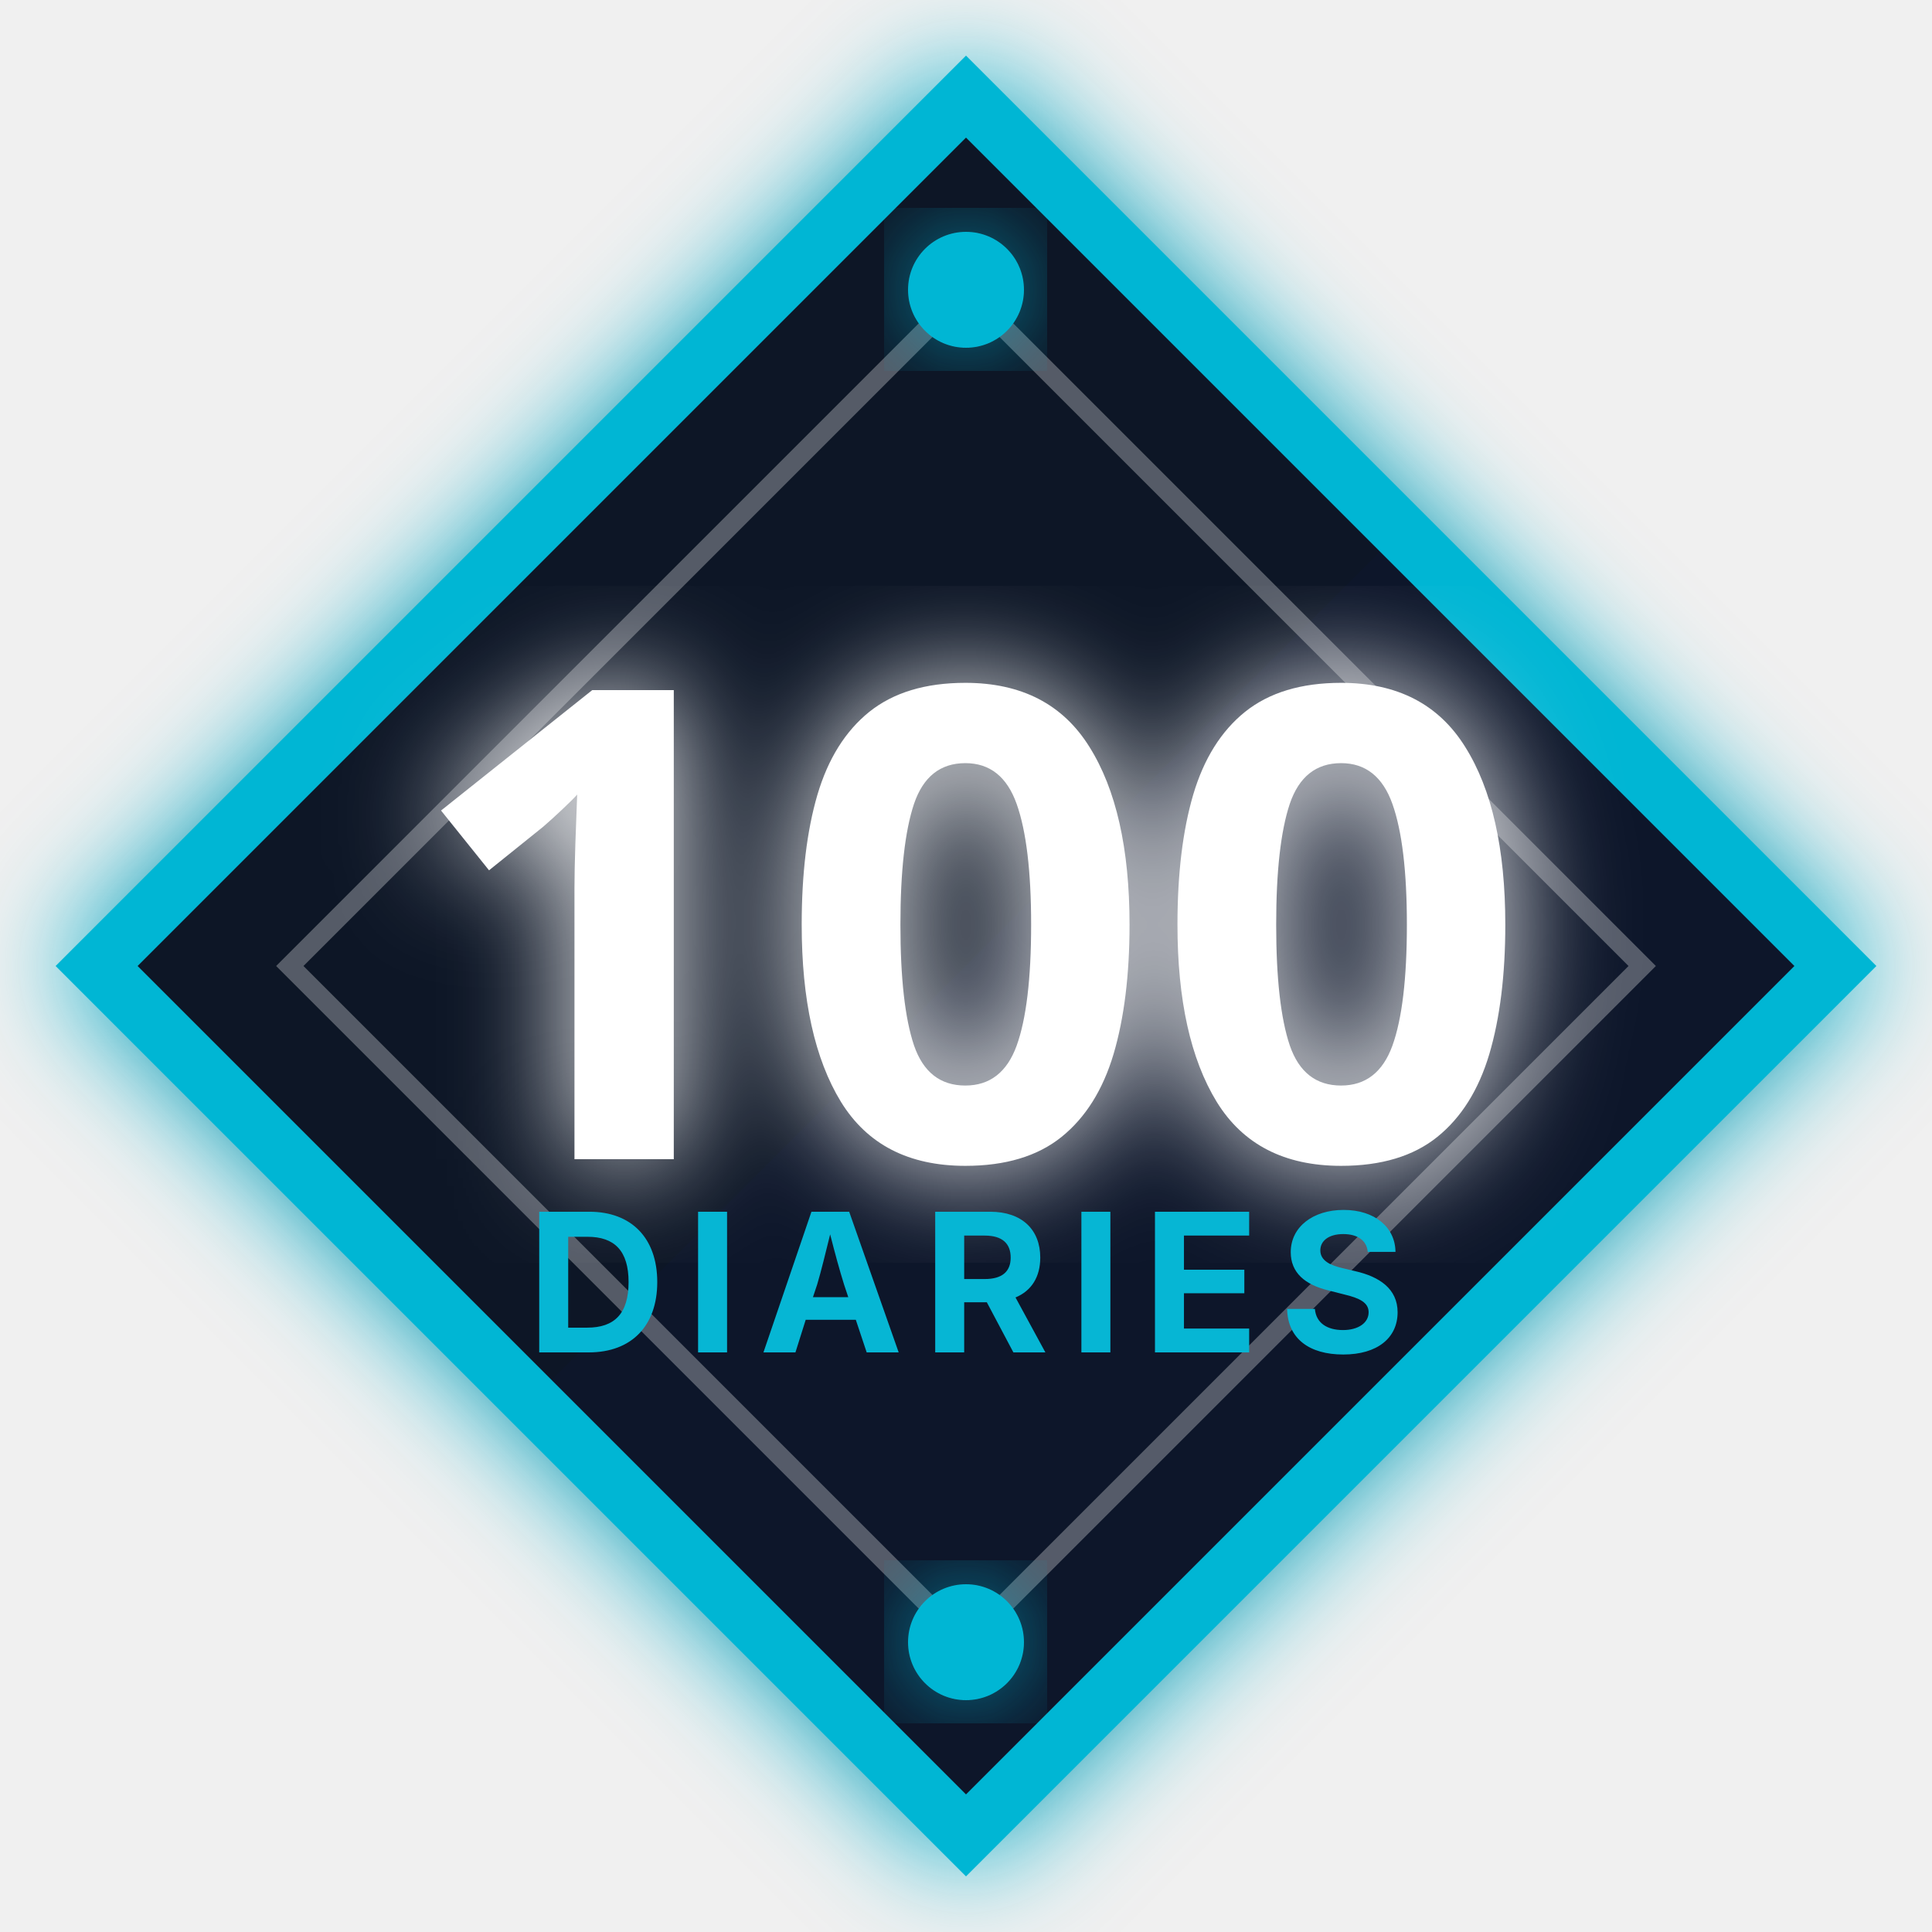
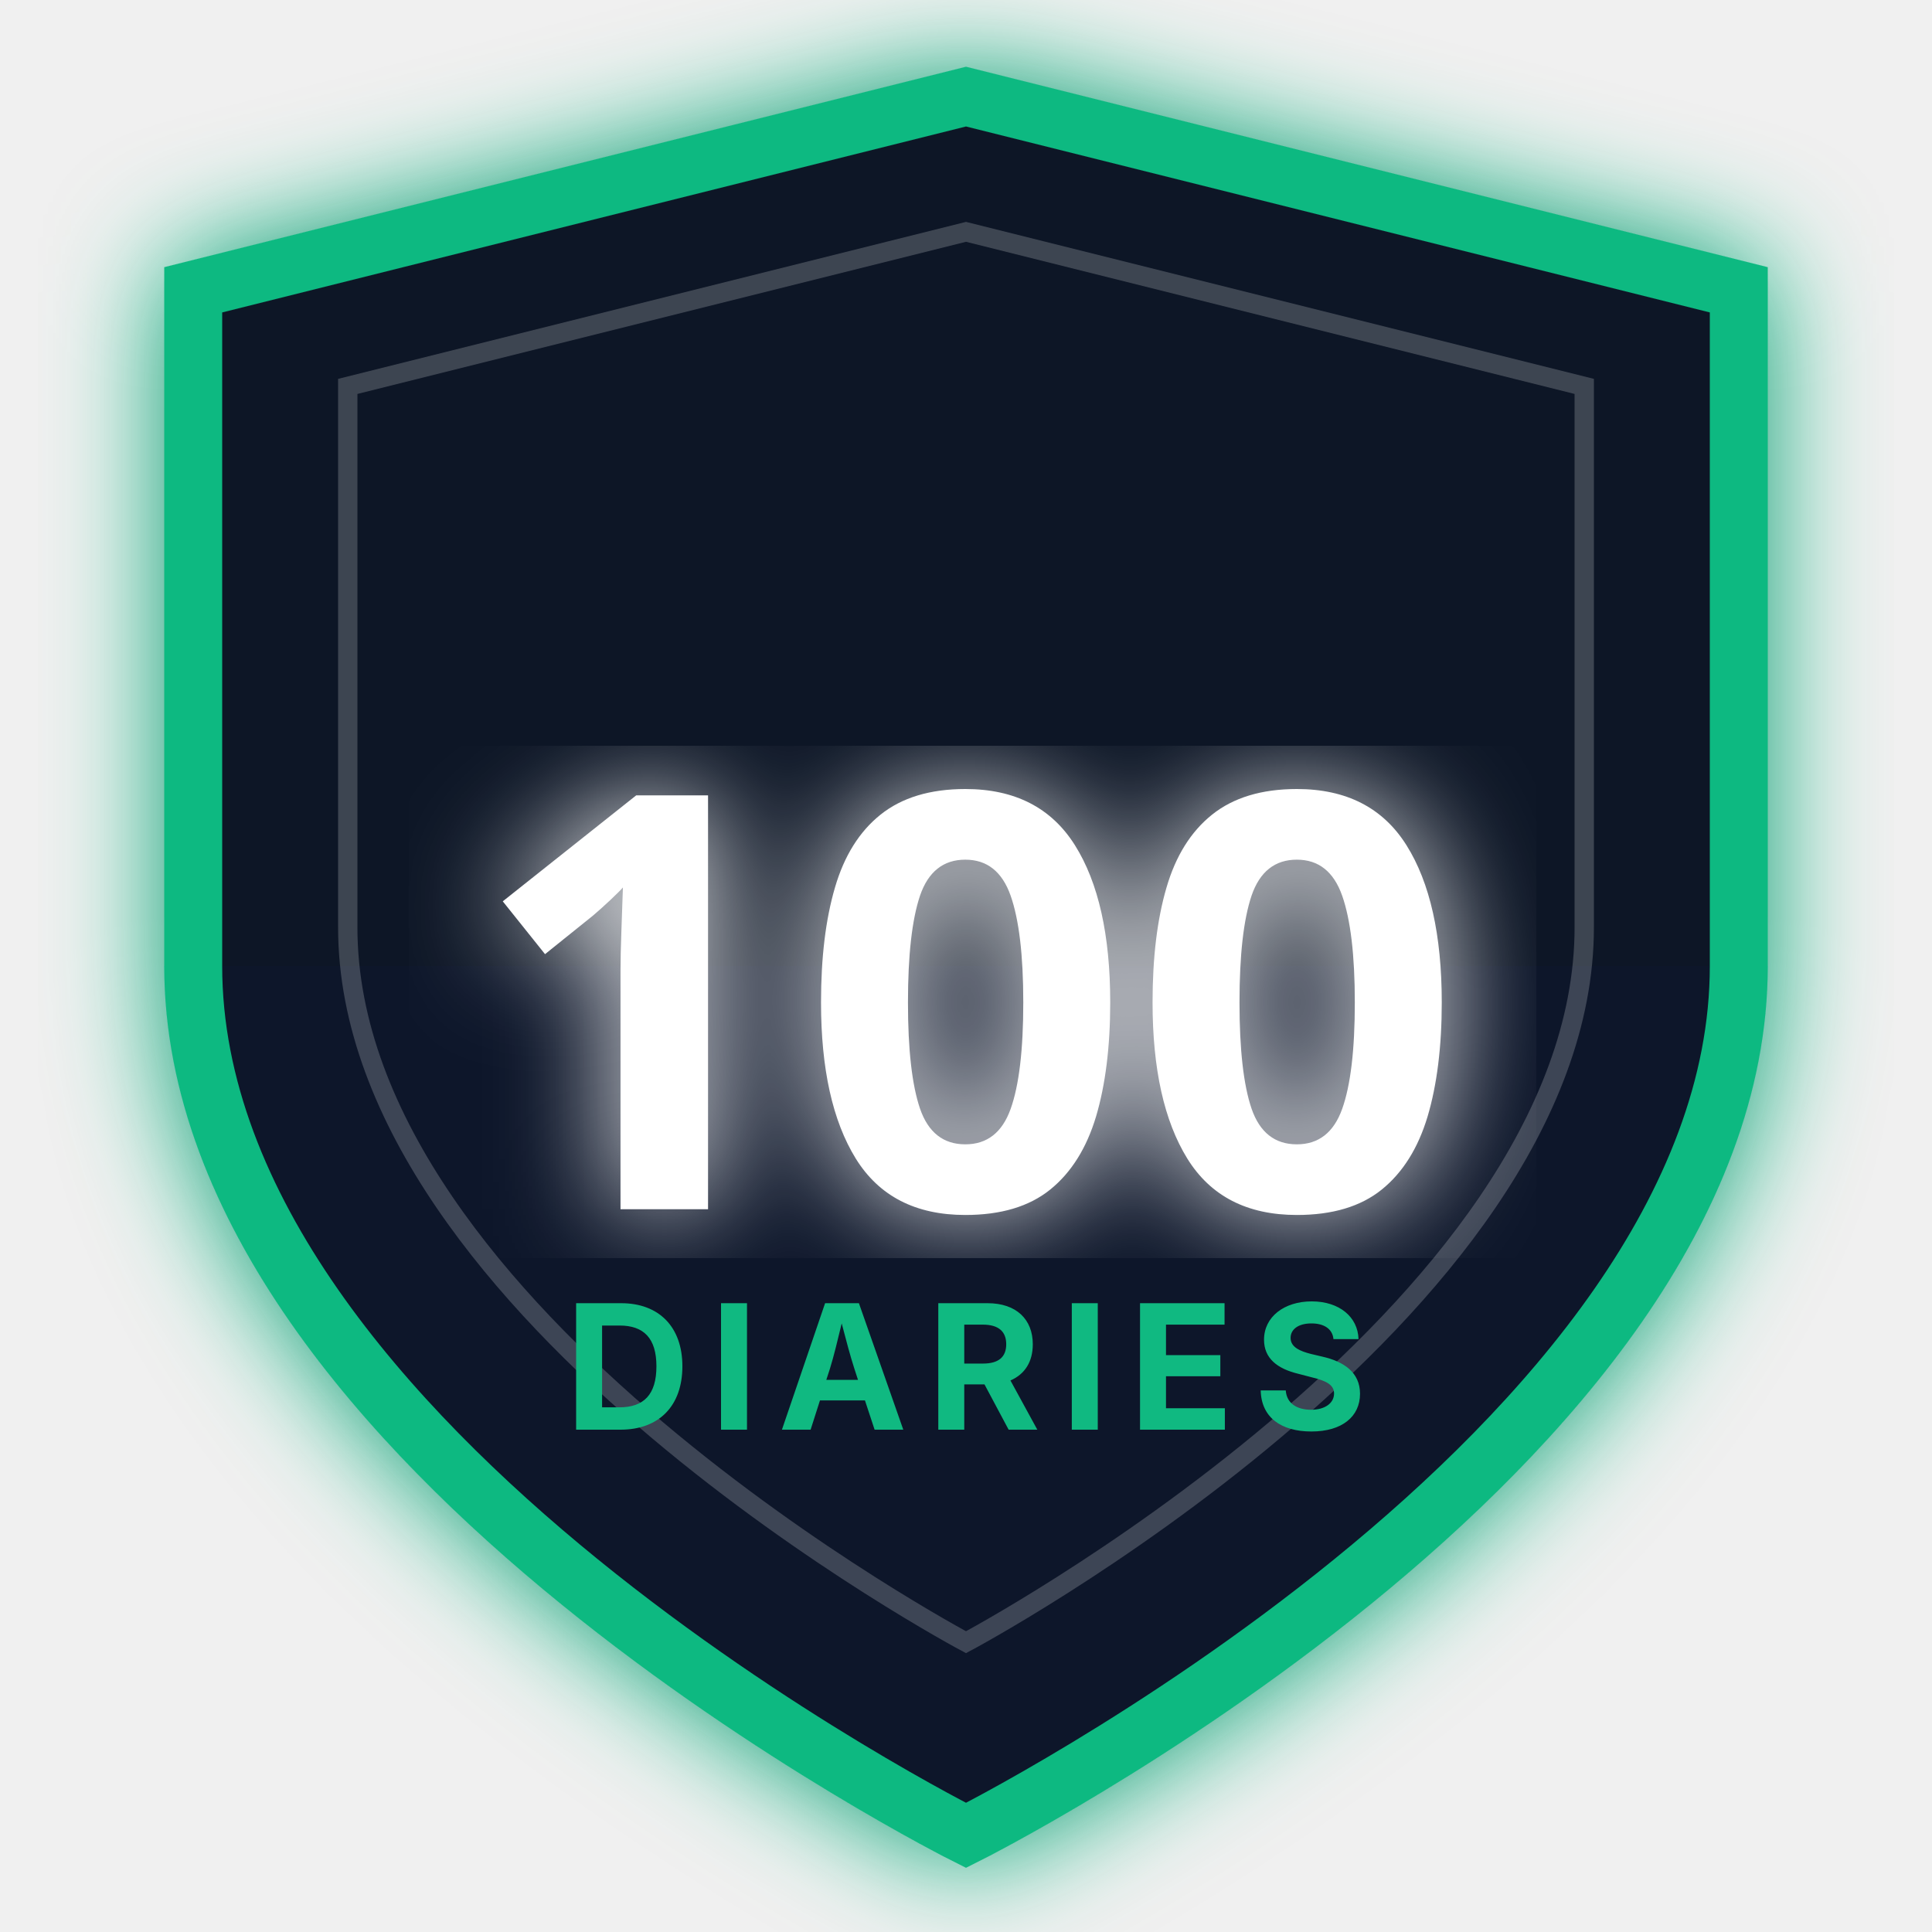
<svg xmlns="http://www.w3.org/2000/svg" viewBox="0 0 100 100">
  <defs>
-     <filter id="glow" x="-20%" y="-20%" width="140%" height="140%">
+     <filter id="glow2">
      <feGaussianBlur stdDeviation="3" result="blur" />
      <feMerge>
        <feMergeNode in="blur" />
        <feMergeNode in="SourceGraphic" />
      </feMerge>
    </filter>
-     <linearGradient id="bg" x1="0%" y1="0%" x2="100%" y2="100%">
+     <linearGradient id="gradB" x1="0%" y1="0%" x2="0%" y2="100%">
      <stop offset="0%" stop-color="#111827" />
      <stop offset="100%" stop-color="#0f172a" />
    </linearGradient>
  </defs>
-   <polygon points="50,5 95,50 50,95 5,50" fill="url(#bg)" stroke="#06b6d4" stroke-width="3" filter="url(#glow)" />
-   <polygon points="50,15 85,50 50,85 15,50" fill="none" stroke="#ffffff" stroke-width="1" opacity="0.3" />
-   <circle cx="50" cy="15" r="3" fill="#06b6d4" filter="url(#glow)" />
-   <circle cx="50" cy="85" r="3" fill="#06b6d4" filter="url(#glow)" />
-   <text x="50" y="48" font-family="Impact, 'Arial Black', sans-serif" font-size="34" font-weight="900" fill="#ffffff" text-anchor="middle" dominant-baseline="middle" filter="url(#glow)">100</text>
-   <text x="50" y="70" font-family="system-ui, -apple-system, sans-serif" font-size="10" font-weight="bold" fill="#06b6d4" text-anchor="middle" letter-spacing="1">DIARIES</text>
+   <path d="M 50,5 L 90,15 L 90,50 C 90,75 50,95 50,95 C 50,95 10,75 10,50 L 10,15 Z" fill="url(#gradB)" stroke="#10b981" stroke-width="3" filter="url(#glow2)" />
+   <path d="M 50,12 L 82,20 L 82,48 C 82,68 50,85 50,85 C 50,85 18,68 18,48 L 18,20 Z" fill="none" stroke="#ffffff" stroke-width="1" opacity="0.2" />
+   <text x="50" y="52" font-family="Impact, 'Arial Black', sans-serif" font-size="30" font-weight="900" fill="#ffffff" text-anchor="middle" dominant-baseline="middle" filter="url(#glow2)">100</text>
+   <text x="50" y="74" font-family="system-ui, -apple-system, sans-serif" font-size="9" font-weight="bold" fill="#10b981" text-anchor="middle" letter-spacing="1">DIARIES</text>
</svg>
